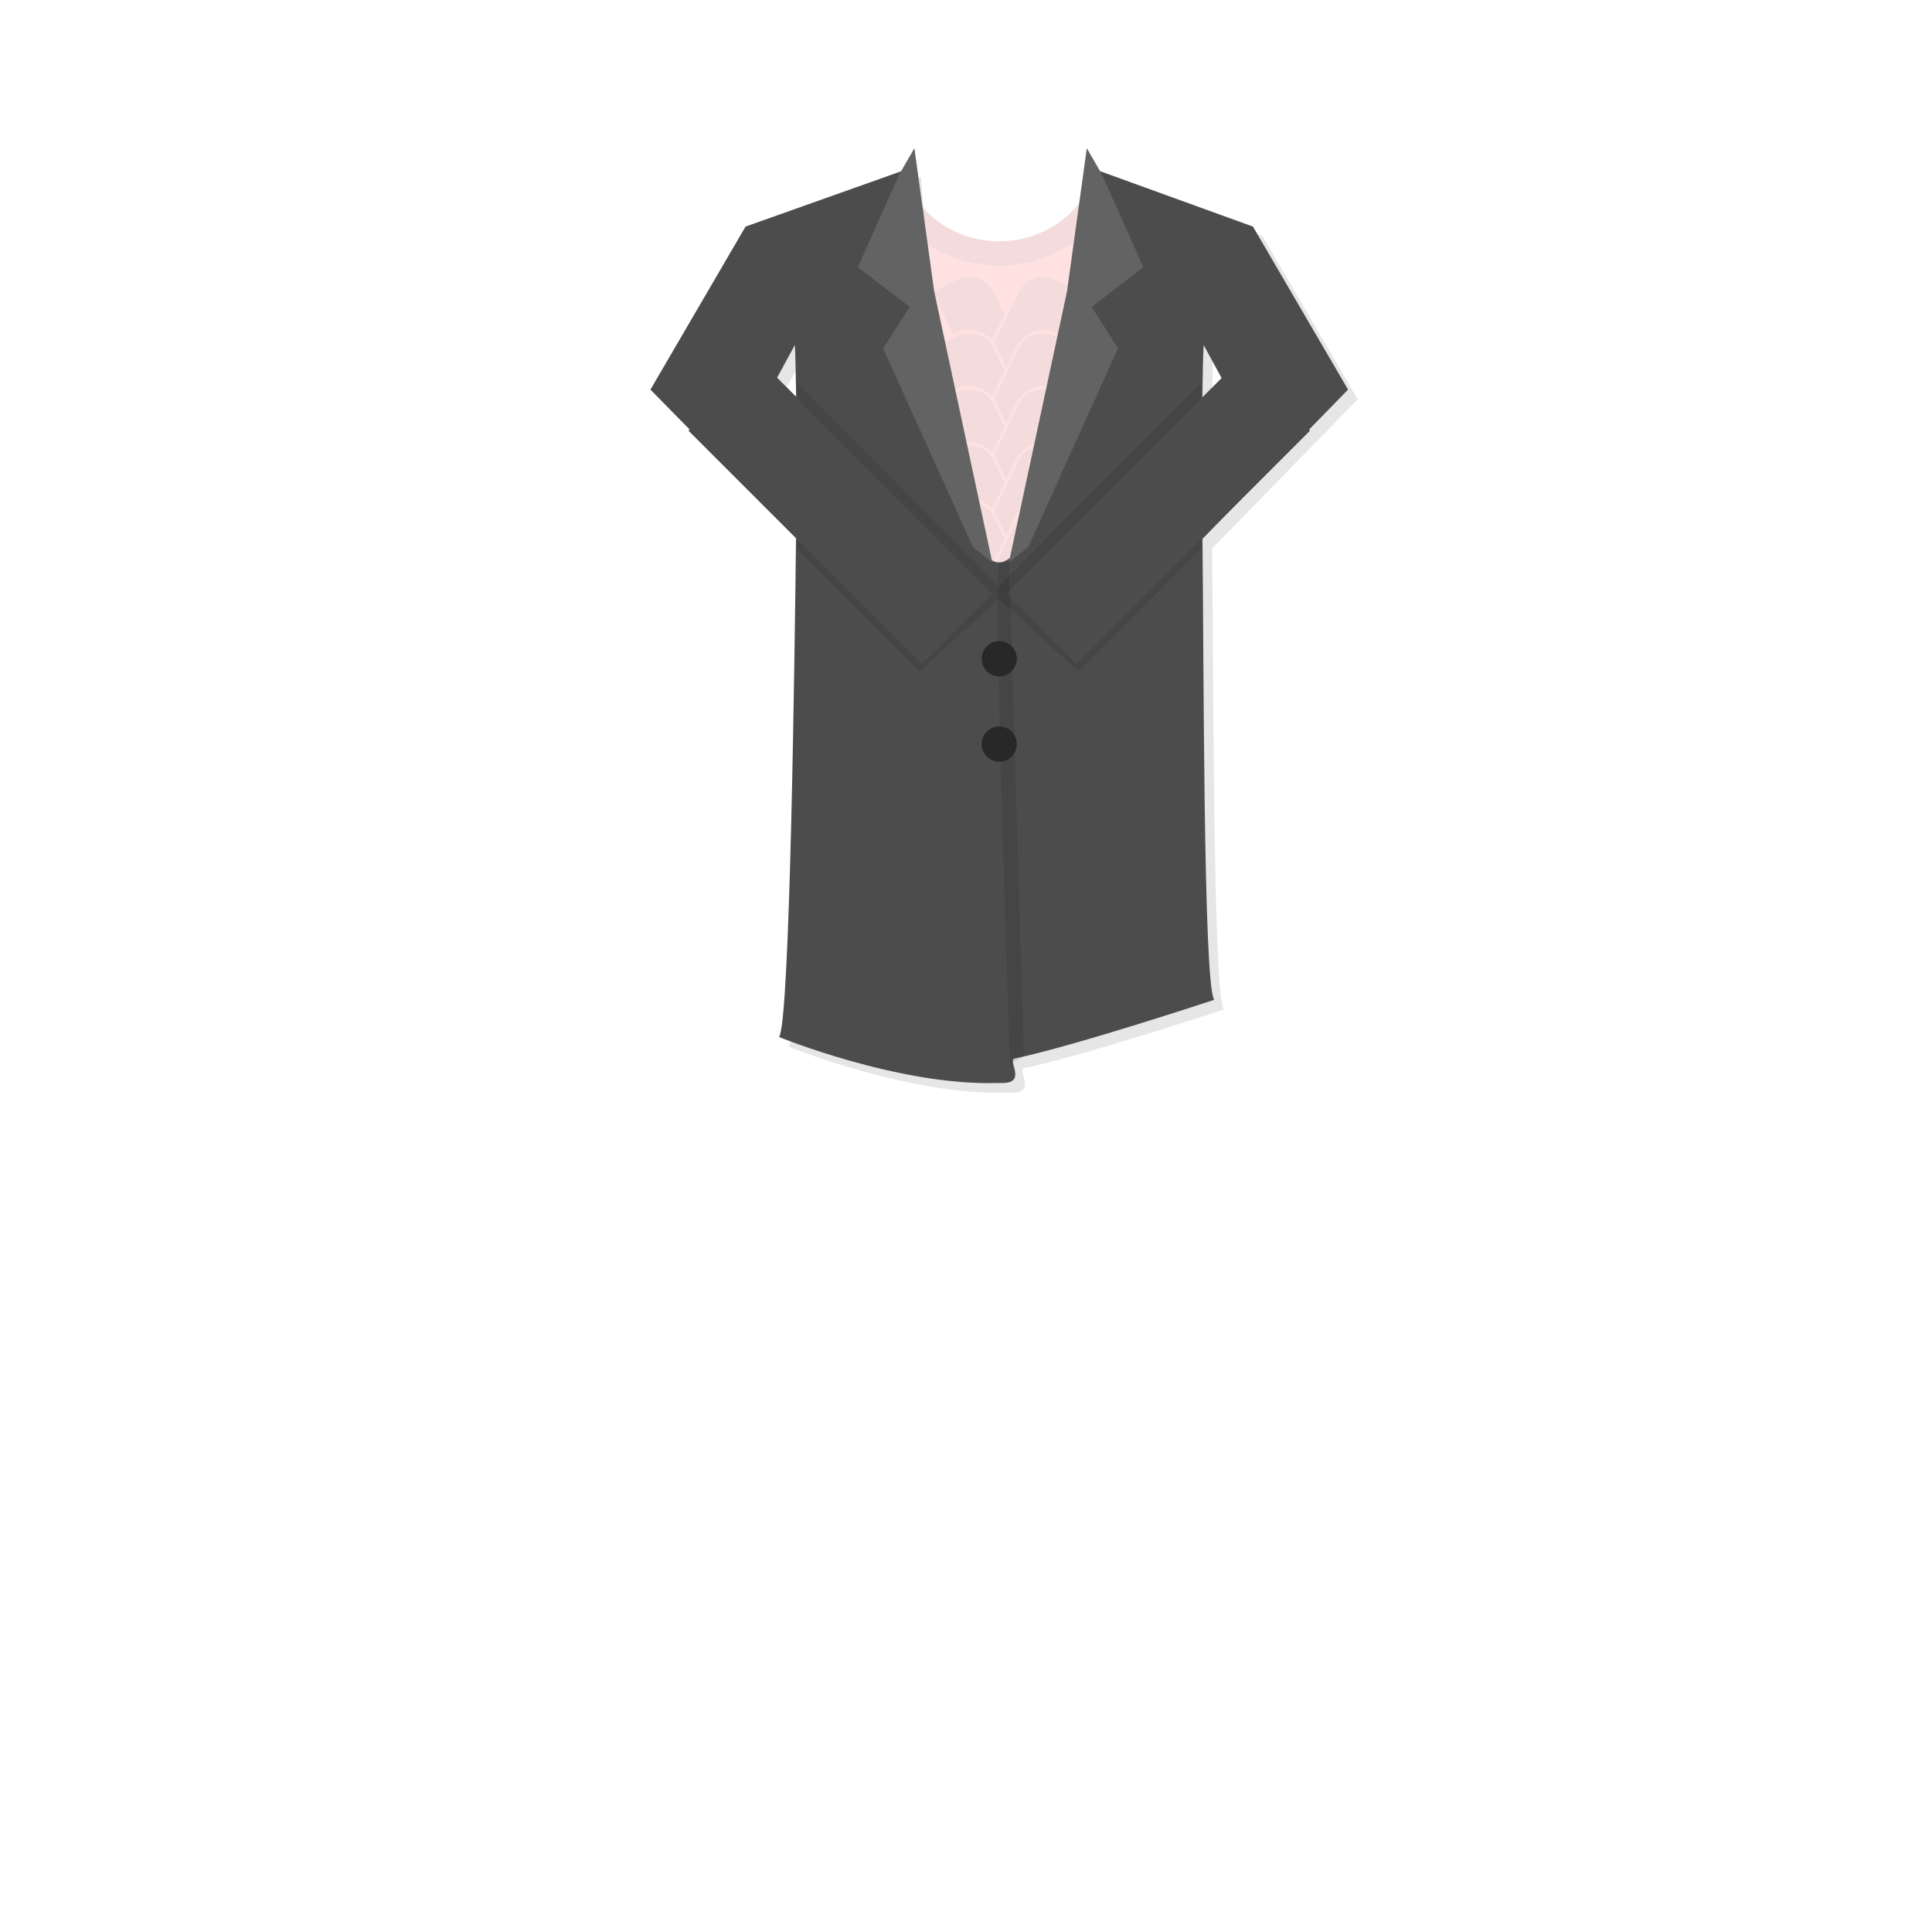
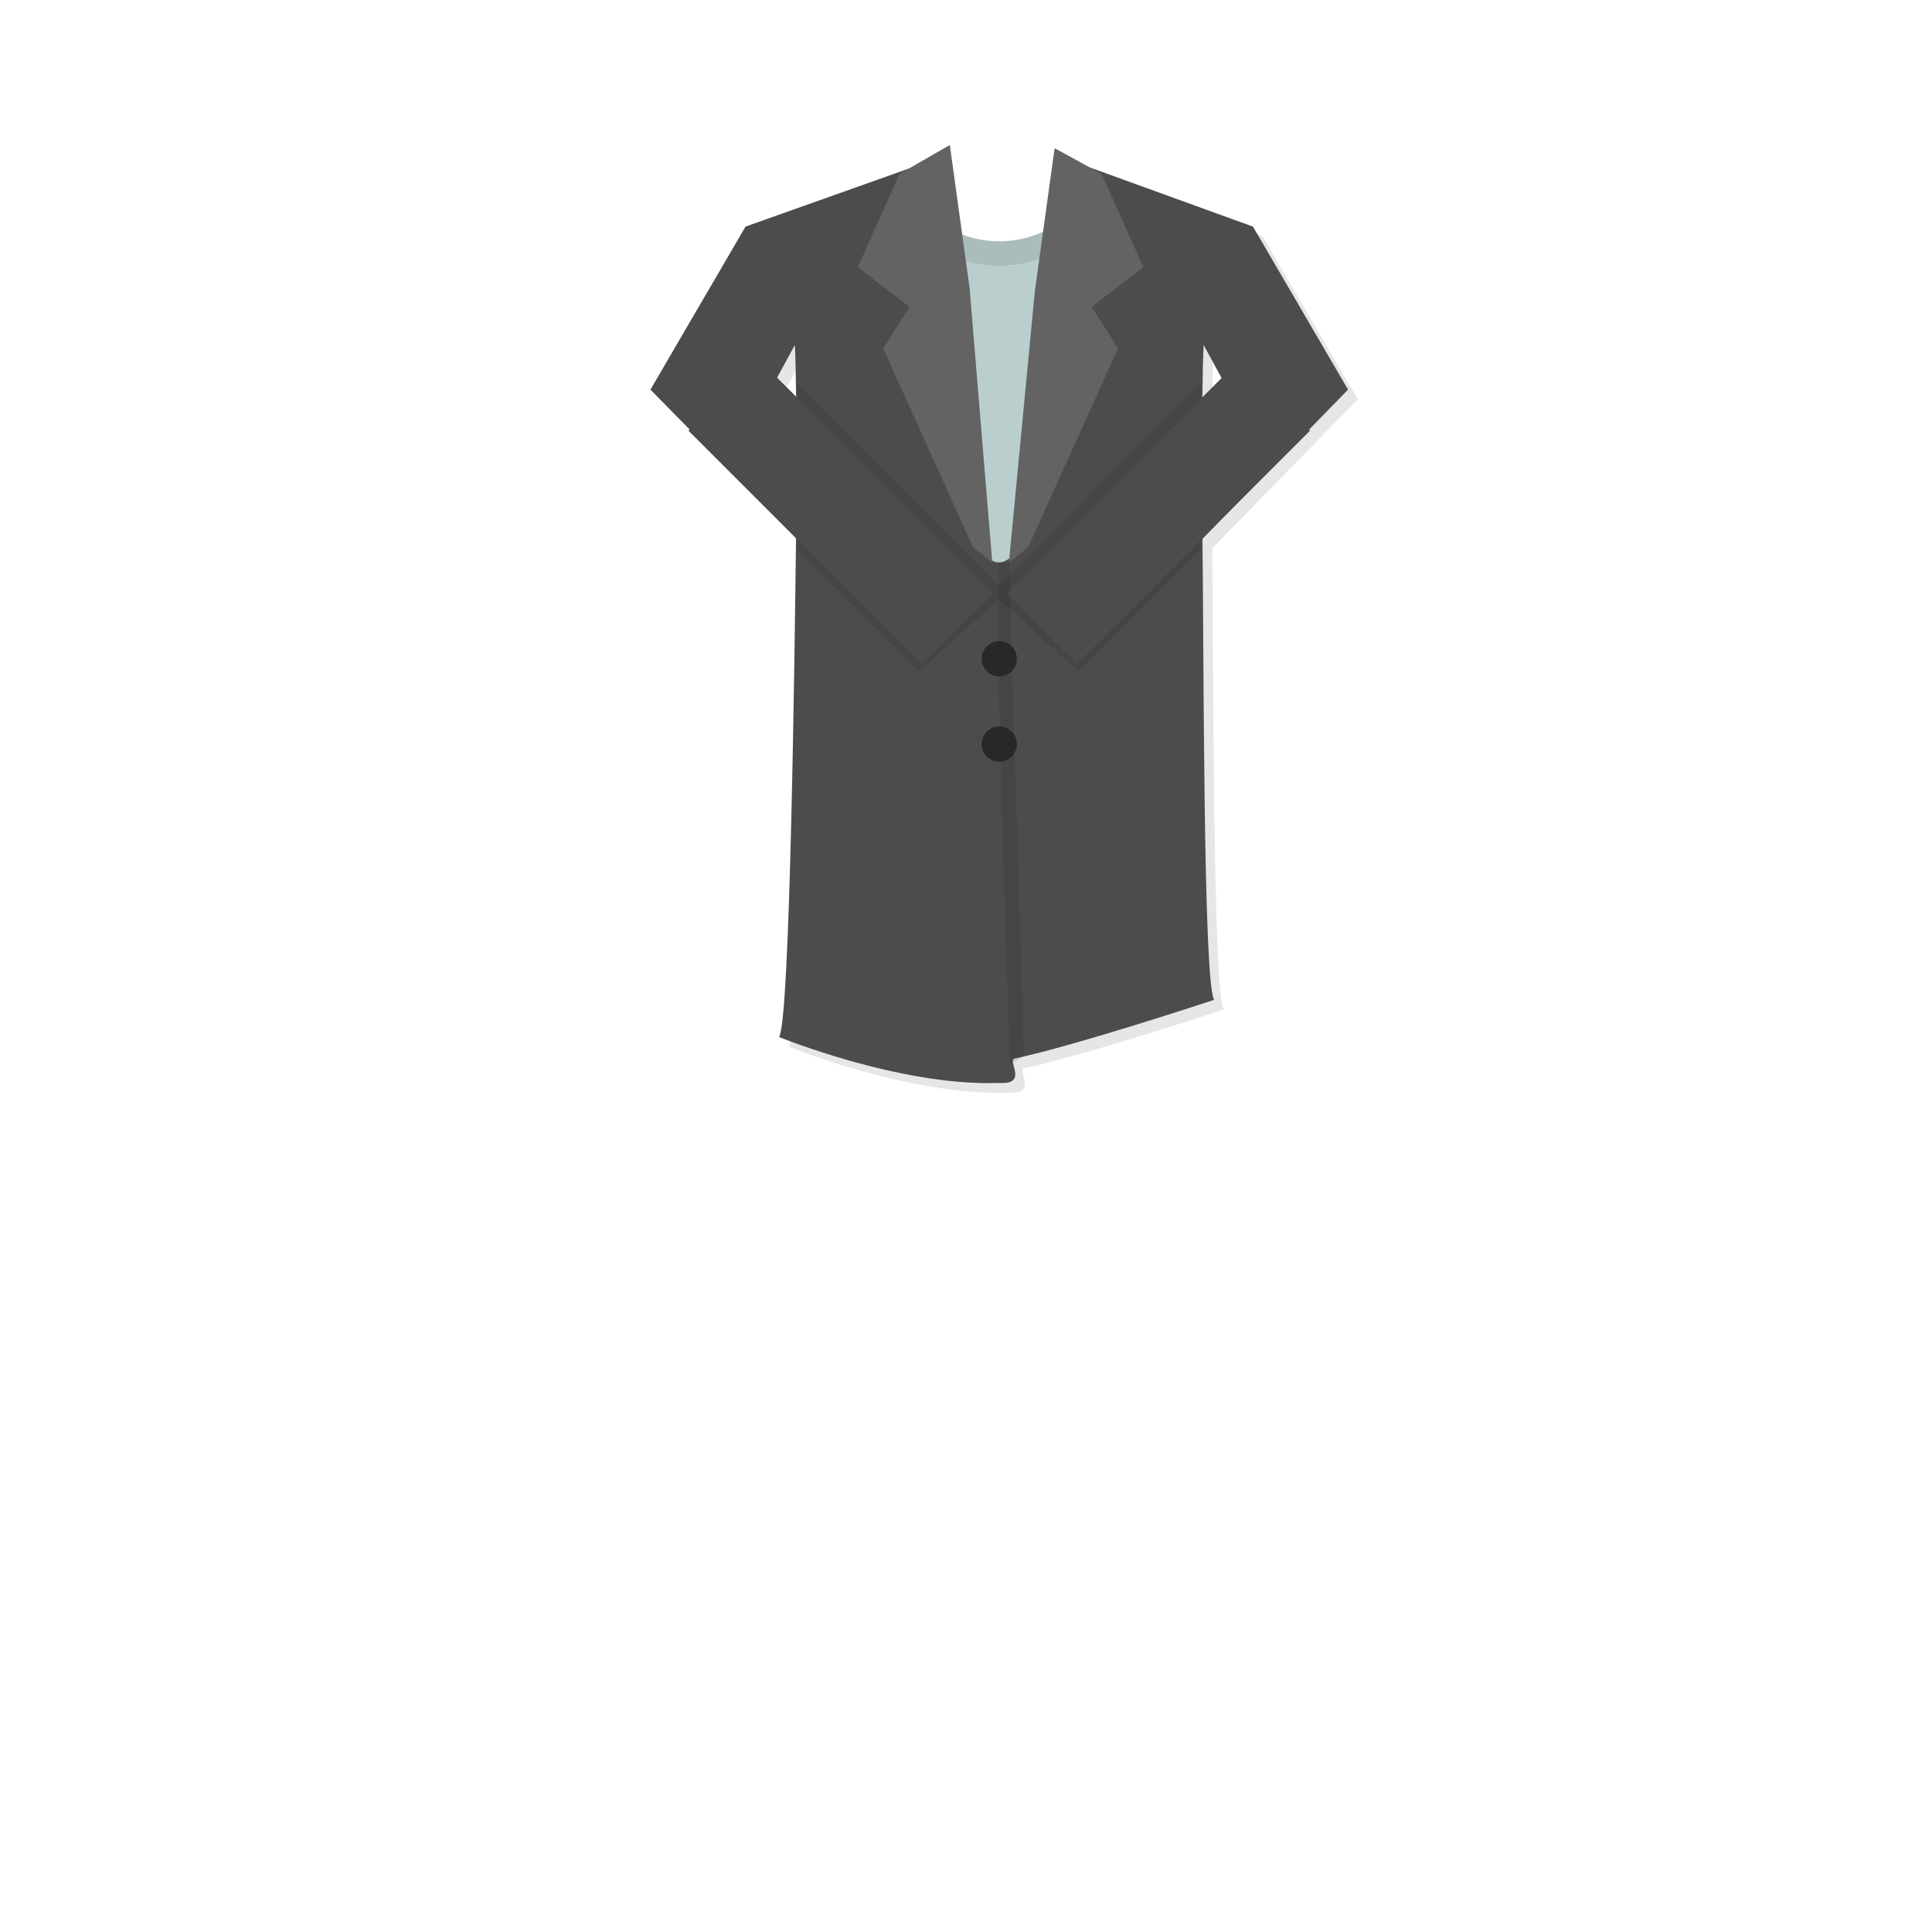
<svg xmlns="http://www.w3.org/2000/svg" version="1.1" id="레이어_1" x="0px" y="0px" width="600px" height="600px" viewBox="0 0 600 600" enable-background="new 0 0 600 600" xml:space="preserve">
  <g id="레이어_3">
</g>
  <g id="레이어_1_1_">
    <g id="레이어_2_1_" display="none">
      <rect x="196.5" y="45" display="inline" fill="none" stroke="#000000" stroke-miterlimit="10" width="229" height="229" />
      <rect x="196.5" y="284.241" display="inline" fill="none" stroke="#000000" stroke-miterlimit="10" width="229" height="272.759" />
      <rect x="440.5" y="45" display="inline" fill="none" stroke="#000000" stroke-miterlimit="10" width="127" height="127" />
      <rect x="440.5" y="188.833" display="inline" fill="none" stroke="#000000" stroke-miterlimit="10" width="127" height="127" />
      <rect x="440.5" y="333.5" display="inline" fill="none" stroke="#000000" stroke-miterlimit="10" width="127" height="223.5" />
    </g>
    <g id="레이어_1_3_">
	</g>
    <g id="레이어_2">
	</g>
  </g>
  <g>
-     <g>
-       <path fill="none" d="M246.84,102.157l-5.509,10.131l5.912,5.912C247.146,110.375,247,104.61,246.84,102.157z" />
-       <path fill="none" d="M373.812,102.157c-0.162,2.492-0.312,8.399-0.408,16.415l6.047-6.045L373.812,102.157z" />
-       <g>
-         <g opacity="0.1">
-           <path d="M313.335,85.605c-11.004,0-20.943-4.355-28.069-11.365l-24.303,171.407c13.647,4.232,33.822,9.23,51.691,8.683v0.024      c0.224-0.011,0.447-0.018,0.672-0.027c0.224,0.01,0.447,0.017,0.672,0.027v-0.024c21.109,0.647,45.441-6.445,58.418-10.87      L342.889,72.693C335.691,80.603,325.125,85.605,313.335,85.605z" />
-         </g>
-         <g>
-           <path fill="#FFE1E1" d="M310.335,82.605c-11.004,0-20.943-4.355-28.069-11.365l-24.303,171.407      c13.647,4.232,33.822,9.23,51.691,8.683v0.024c0.224-0.011,0.447-0.018,0.672-0.027c0.224,0.01,0.447,0.017,0.672,0.027v-0.024      c21.109,0.647,45.441-6.445,58.418-10.87L339.889,69.693C332.691,77.603,322.125,82.605,310.335,82.605z" />
-         </g>
-       </g>
-       <path fill="#F4DCDC" d="M310.326,80.253c-11.056-0.052-20.943-4.81-27.597-12.282l-0.463,3.269    c7.126,7.01,17.065,11.365,28.069,11.365c11.79,0,22.356-5.002,29.554-12.912l-0.584-3.377    C332.684,74.733,322.177,80.197,310.326,80.253z" />
-       <g>
-         <path fill="#F4DCDC" d="M310.335,74.938c-11.461,0-21.478-5.927-26.928-14.762l-0.85,7.595c0.058,0.066,0.113,0.135,0.172,0.201     l1.027-7.243l-1.027,7.243c6.653,7.472,16.541,12.229,27.597,12.282c11.828-0.056,22.314-5.5,28.938-13.89l-1.365-7.293     C332.624,68.513,322.266,74.938,310.335,74.938z" />
-       </g>
-     </g>
-     <path fill="#F4DCDC" stroke="#FFE1E1" stroke-miterlimit="10" d="M297.079,86.469l-8.105,3.913l3.913,8.105l7.323,15.167   c2.161,4.476,7.542,6.353,12.019,4.191l8.104-3.913l-3.913-8.105l-7.322-15.167C306.936,86.184,301.555,84.308,297.079,86.469z" />
-     <path fill="#F4DCDC" stroke="#FFE1E1" stroke-miterlimit="10" d="M327.908,86.469l8.104,3.913l-3.912,8.105l-7.324,15.167   c-2.159,4.476-7.541,6.353-12.019,4.191l-8.104-3.913l3.914-8.105l7.322-15.167C318.051,86.184,323.432,84.308,327.908,86.469z" />
-     <path fill="#F4DCDC" stroke="#FFE1E1" stroke-miterlimit="10" d="M297.079,103.891l-8.105,3.913l3.913,8.105l7.323,15.167   c2.161,4.476,7.542,6.353,12.019,4.191l8.104-3.913l-3.913-8.105l-7.322-15.167C306.936,103.606,301.555,101.729,297.079,103.891z" />
-     <path fill="#F4DCDC" stroke="#FFE1E1" stroke-miterlimit="10" d="M327.908,103.891l8.104,3.913l-3.912,8.105l-7.324,15.167   c-2.159,4.476-7.541,6.353-12.019,4.191l-8.104-3.913l3.914-8.105l7.322-15.167C318.051,103.606,323.432,101.729,327.908,103.891z" />
-     <path fill="#F4DCDC" stroke="#FFE1E1" stroke-miterlimit="10" d="M297.079,121.312l-8.105,3.913l3.913,8.105l7.323,15.167   c2.161,4.476,7.542,6.353,12.019,4.191l8.104-3.913l-3.913-8.105l-7.322-15.167C306.936,121.028,301.555,119.151,297.079,121.312z" />
-     <path fill="#F4DCDC" stroke="#FFE1E1" stroke-miterlimit="10" d="M327.908,121.312l8.104,3.913l-3.912,8.105l-7.324,15.167   c-2.159,4.476-7.541,6.353-12.019,4.191l-8.104-3.913l3.914-8.105l7.322-15.167C318.051,121.028,323.432,119.151,327.908,121.312z" />
-     <path fill="#F4DCDC" stroke="#FFE1E1" stroke-miterlimit="10" d="M297.079,138.734l-8.105,3.913l3.913,8.105l7.323,15.167   c2.161,4.476,7.542,6.353,12.019,4.191l8.104-3.913l-3.913-8.105l-7.322-15.167C306.936,138.45,301.555,136.573,297.079,138.734z" />
-     <path fill="#F4DCDC" stroke="#FFE1E1" stroke-miterlimit="10" d="M327.908,138.734l8.104,3.913l-3.912,8.105l-7.324,15.167   c-2.159,4.476-7.541,6.353-12.019,4.191l-8.104-3.913l3.914-8.105l7.322-15.167C318.051,138.45,323.432,136.573,327.908,138.734z" />
-     <path fill="#F4DCDC" stroke="#FFE1E1" stroke-miterlimit="10" d="M297.079,156.156l-8.105,3.913l3.913,8.105l7.323,15.167   c2.161,4.476,7.542,6.353,12.019,4.191l8.104-3.913l-3.913-8.105l-7.322-15.167C306.936,155.872,301.555,153.995,297.079,156.156z" />
-     <path fill="#F4DCDC" stroke="#FFE1E1" stroke-miterlimit="10" d="M327.908,156.156l8.104,3.913l-3.912,8.105l-7.324,15.167   c-2.159,4.476-7.541,6.353-12.019,4.191l-8.104-3.913l3.914-8.105l7.322-15.167C318.051,155.872,323.432,153.995,327.908,156.156z" />
-     <path fill="#F4DCDC" stroke="#FFE1E1" stroke-miterlimit="10" d="M297.079,173.578l-8.105,3.913l3.913,8.105l7.323,15.167   c2.161,4.477,7.542,6.353,12.019,4.191l8.104-3.913l-3.913-8.105l-7.322-15.167C306.936,173.293,301.555,171.417,297.079,173.578z" />
-     <path fill="#F4DCDC" stroke="#FFE1E1" stroke-miterlimit="10" d="M327.908,173.578l8.104,3.913l-3.912,8.105l-7.324,15.167   c-2.159,4.477-7.541,6.353-12.019,4.191l-8.104-3.913l3.914-8.105l7.322-15.167C318.051,173.293,323.432,171.417,327.908,173.578z" />
-     <path fill="#F4DCDC" stroke="#FFE1E1" stroke-miterlimit="10" d="M297.079,191l-8.105,3.913l3.913,8.104l7.323,15.168   c2.161,4.477,7.542,6.353,12.019,4.191l8.104-3.913l-3.913-8.104l-7.322-15.168C306.936,190.715,301.555,188.839,297.079,191z" />
-     <path fill="#F4DCDC" stroke="#FFE1E1" stroke-miterlimit="10" d="M327.908,191l8.104,3.913l-3.912,8.104l-7.324,15.168   c-2.159,4.477-7.541,6.353-12.019,4.191l-8.104-3.913l3.914-8.104l7.322-15.168C318.051,190.715,323.432,188.839,327.908,191z" />
-     <path fill="#F4DCDC" stroke="#FFE1E1" stroke-miterlimit="10" d="M297.079,208.422l-8.105,3.913l3.913,8.104l7.323,15.168   c2.161,4.477,7.542,6.353,12.019,4.191l8.104-3.913l-3.913-8.104l-7.322-15.168C306.936,208.137,301.555,206.261,297.079,208.422z" />
-     <path fill="#F4DCDC" stroke="#FFE1E1" stroke-miterlimit="10" d="M327.908,208.422l8.104,3.913l-3.912,8.104l-7.324,15.168   c-2.159,4.477-7.541,6.353-12.019,4.191l-8.104-3.913l3.914-8.104l7.322-15.168C318.051,208.137,323.432,206.261,327.908,208.422z" />
-     <polygon opacity="0.1" enable-background="new    " points="310.246,177.042 247.554,114 247.554,165.5 285.5,203.5    310.246,181.036 334.993,203.5 372.938,165.5 372.938,114  " />
-     <rect x="278.592" y="182.693" transform="matrix(0.7071 -0.7071 0.7071 0.7071 -46.1816 262.7552)" fill="#F4DCDC" width="30.971" height="8.86" />
-     <rect x="311.086" y="182.689" transform="matrix(-0.7071 -0.7071 0.7071 -0.7071 425.1799 550.353)" fill="#F4DCDC" width="30.972" height="8.86" />
+     <path fill="none" d="M246.84,102.157l-5.509,10.131l5.912,5.912C247.146,110.375,247,104.61,246.84,102.157z" />
+     <path fill="none" d="M373.812,102.157c-0.162,2.492-0.312,8.399-0.408,16.415l6.047-6.045L373.812,102.157z" />
+     <path fill="#BACECE" d="M310.335,82.605c-11.004,0-20.943-4.355-28.069-11.365l-24.303,171.407   c13.647,4.232,33.822,9.23,51.691,8.683v0.024c0.224-0.011,0.447-0.018,0.672-0.027c0.224,0.01,0.447,0.017,0.672,0.027v-0.024   c21.109,0.647,45.441-6.445,58.418-10.87L339.889,69.693C332.691,77.603,322.125,82.605,310.335,82.605z" />
+     <path fill="#AABCBB" d="M339.305,66.316c-1.664,2.117-3.576,4.046-5.693,5.75c2.101-1.691,3.996-3.604,5.652-5.702l-1.365-7.293   c-5.273,9.442-15.633,15.867-27.562,15.867c-11.461,0-21.478-5.927-26.928-14.762l-0.85,7.595c0.058,0.066,0.113,0.135,0.172,0.201   l-0.463,3.268c7.126,7.01,17.065,11.365,28.069,11.365c11.79,0,22.355-5.002,29.555-12.912L339.305,66.316z M333.605,72.07   c-0.521,0.42-1.057,0.827-1.603,1.219C332.55,72.896,333.085,72.49,333.605,72.07z M331.768,73.449   c-0.474,0.334-0.951,0.664-1.442,0.977C330.814,74.113,331.294,73.784,331.768,73.449z M329.814,74.731   c-0.41,0.252-0.818,0.505-1.239,0.742C328.996,75.236,329.404,74.983,329.814,74.731z M327.755,75.905   c-0.33,0.175-0.655,0.356-0.993,0.521C327.1,76.261,327.425,76.08,327.755,75.905z M325.489,77.008   c-0.201,0.089-0.397,0.188-0.603,0.274C325.092,77.196,325.288,77.098,325.489,77.008z M323.169,77.955   c-0.071,0.026-0.142,0.058-0.214,0.083C323.027,78.013,323.098,77.981,323.169,77.955z" />
  </g>
  <g>
    <g opacity="0.1">
-       <path d="M421.652,124l-29.536-50.631l-50.541-18.314c-0.456,9.213-10.433,122.601-28.329,122.601    c-17.896,0-26.714-113.388-27.169-122.601l-51.541,18.314L205,124l45.214,45.973c-0.413,34.051-1.813,150.519-5.274,155.08    c0,0,37.228,15.212,67.714,14.277v0.022c0.224-0.011,0.447-0.018,0.672-0.025c0.224,0.01,0.447,0.017,0.672,0.025v-0.022    c8.137,0.249,1.824-7.098,4.016-7.566c19.795-4.234,62.074-18.271,62.074-18.271c-3.447-4.545-3.227-109.21-3.646-143.157    L421.652,124z M249.84,110.157c0.16,2.453,0.307,8.218,0.403,16.042l-5.912-5.912L249.84,110.157z M376.404,126.572    c0.097-8.016,0.246-13.923,0.408-16.415l5.639,10.369L376.404,126.572z" />
+       <path d="M421.652,124l-29.536-50.631l-50.541-18.314c-0.456,9.213-10.433,122.601-28.329,122.601    c-17.896,0-26.714-113.388-27.169-122.601l-51.541,18.314L205,124l45.214,45.973c-0.413,34.051-1.813,150.519-5.274,155.08    c0,0,37.228,15.212,67.714,14.277v0.021c0.224-0.011,0.447-0.018,0.672-0.023c0.224,0.01,0.447,0.017,0.672,0.023v-0.021    c8.137,0.249,1.824-7.098,4.016-7.566c19.795-4.232,62.074-18.271,62.074-18.271c-3.447-4.545-3.227-109.21-3.646-143.157    L421.652,124z M249.84,110.157c0.16,2.453,0.307,8.218,0.403,16.042l-5.912-5.912L249.84,110.157z M376.404,126.572    c0.097-8.016,0.246-13.923,0.408-16.415l5.639,10.369L376.404,126.572z" />
    </g>
    <g>
      <g>
-         <path fill="#4C4C4C" d="M418.652,121l-29.536-50.631l-50.541-18.314c-0.456,9.213-10.433,122.601-28.329,122.601     c-17.896,0-26.714-113.388-27.169-122.601l-51.541,18.314L202,121l45.214,45.973c-0.413,34.051-1.813,150.519-5.274,155.08     c0,0,37.228,15.212,67.714,14.277v0.022c0.224-0.011,0.447-0.018,0.672-0.025c0.224,0.01,0.447,0.017,0.672,0.025v-0.022     c8.137,0.249,1.824-7.098,4.016-7.566c19.795-4.234,62.074-18.271,62.074-18.271c-3.447-4.546-3.227-109.21-3.646-143.157     L418.652,121z M246.84,107.157c0.16,2.453,0.307,8.218,0.403,16.042l-5.912-5.912L246.84,107.157z M373.404,123.572     c0.097-8.016,0.246-13.923,0.408-16.415l5.639,10.369L373.404,123.572z" />
+         <path fill="#4C4C4C" d="M418.652,121l-29.536-50.631l-50.541-18.314c-0.456,9.213-10.433,122.601-28.329,122.601     c-17.896,0-26.714-113.388-27.169-122.601l-51.541,18.314L202,121l45.214,45.973c-0.413,34.051-1.813,150.519-5.274,155.08     c0,0,37.228,15.212,67.714,14.277v0.021c0.224-0.011,0.447-0.018,0.672-0.023c0.224,0.01,0.447,0.017,0.672,0.023v-0.021     c8.137,0.249,1.824-7.098,4.016-7.566c19.795-4.232,62.074-18.271,62.074-18.271c-3.447-4.546-3.227-109.21-3.646-143.157     L418.652,121z M246.84,107.157c0.16,2.453,0.307,8.218,0.403,16.042l-5.912-5.912L246.84,107.157z M373.404,123.572     c0.097-8.016,0.246-13.923,0.408-16.415l5.639,10.369L373.404,123.572z" />
      </g>
    </g>
  </g>
  <polygon opacity="0.1" enable-background="new    " points="310.246,182.042 247.554,119 247.554,170.5 285.5,208.5   310.246,186.036 334.993,208.5 372.938,170.5 372.938,119 " />
-   <rect x="245.491" y="107.781" transform="matrix(0.7071 -0.7071 0.7071 0.7071 -36.0094 231.1084)" fill="#4C4C4C" width="30.971" height="102.484" />
+   <rect x="245.489" y="107.775" transform="matrix(0.7071 -0.7071 0.7071 0.7071 -36.0031 231.1151)" fill="#4C4C4C" width="30.971" height="102.482" />
  <g opacity="0.1">
    <path fill="none" d="M373.812,107.157c-0.162,2.492-0.312,8.399-0.408,16.415l6.047-6.045L373.812,107.157z" />
    <path fill="none" d="M241.331,117.288l5.912,5.912c-0.096-7.824-0.243-13.59-0.403-16.042L241.331,117.288z" />
  </g>
-   <rect x="344.184" y="107.777" transform="matrix(-0.7071 -0.7071 0.7071 -0.7071 501.5452 525.7897)" fill="#4C4C4C" width="30.971" height="102.485" />
+   <rect x="344.179" y="107.779" transform="matrix(-0.7071 -0.7071 0.7071 -0.7071 501.5434 525.7848)" fill="#4C4C4C" width="30.97" height="102.483" />
  <g>
-     <polygon fill="#636363" points="290.115,90.464 283.977,46.021 279.344,54.031 266.409,82.976 282.471,95.301 274.272,108.205    302.203,169.969 308.159,174.656  " />
-     <polygon fill="#636363" points="331.378,90.464 337.518,46.021 342.148,54.031 355.084,82.976 339.021,95.301 347.221,108.205    319.29,169.969 313.334,174.656  " />
+     <polygon fill="#636363" points="301.115,89.464 294.977,45.021 279.344,54.031 266.409,82.976 282.471,95.301 274.272,108.205    302.203,169.969 308.159,174.656  " />
+     <polygon fill="#636363" points="321.378,90.464 327.518,46.021 342.148,54.031 355.084,82.976 339.021,95.301 347.221,108.205    319.29,169.969 313.334,174.656  " />
  </g>
-   <path opacity="0.1" enable-background="new    " d="M313.689,330.5c0,0-5.031-138.688-3.443-155.844h3.088l4.643,153.439  L313.689,330.5z" />
+   <path opacity="0.1" enable-background="new    " d="M313.689,330.5c0,0-5.031-138.688-3.443-155.844h3.088l4.643,153.438  L313.689,330.5z" />
  <circle fill="#282828" cx="310.326" cy="204.581" r="5.464" />
  <circle fill="#282828" cx="310.326" cy="231.081" r="5.464" />
</svg>
